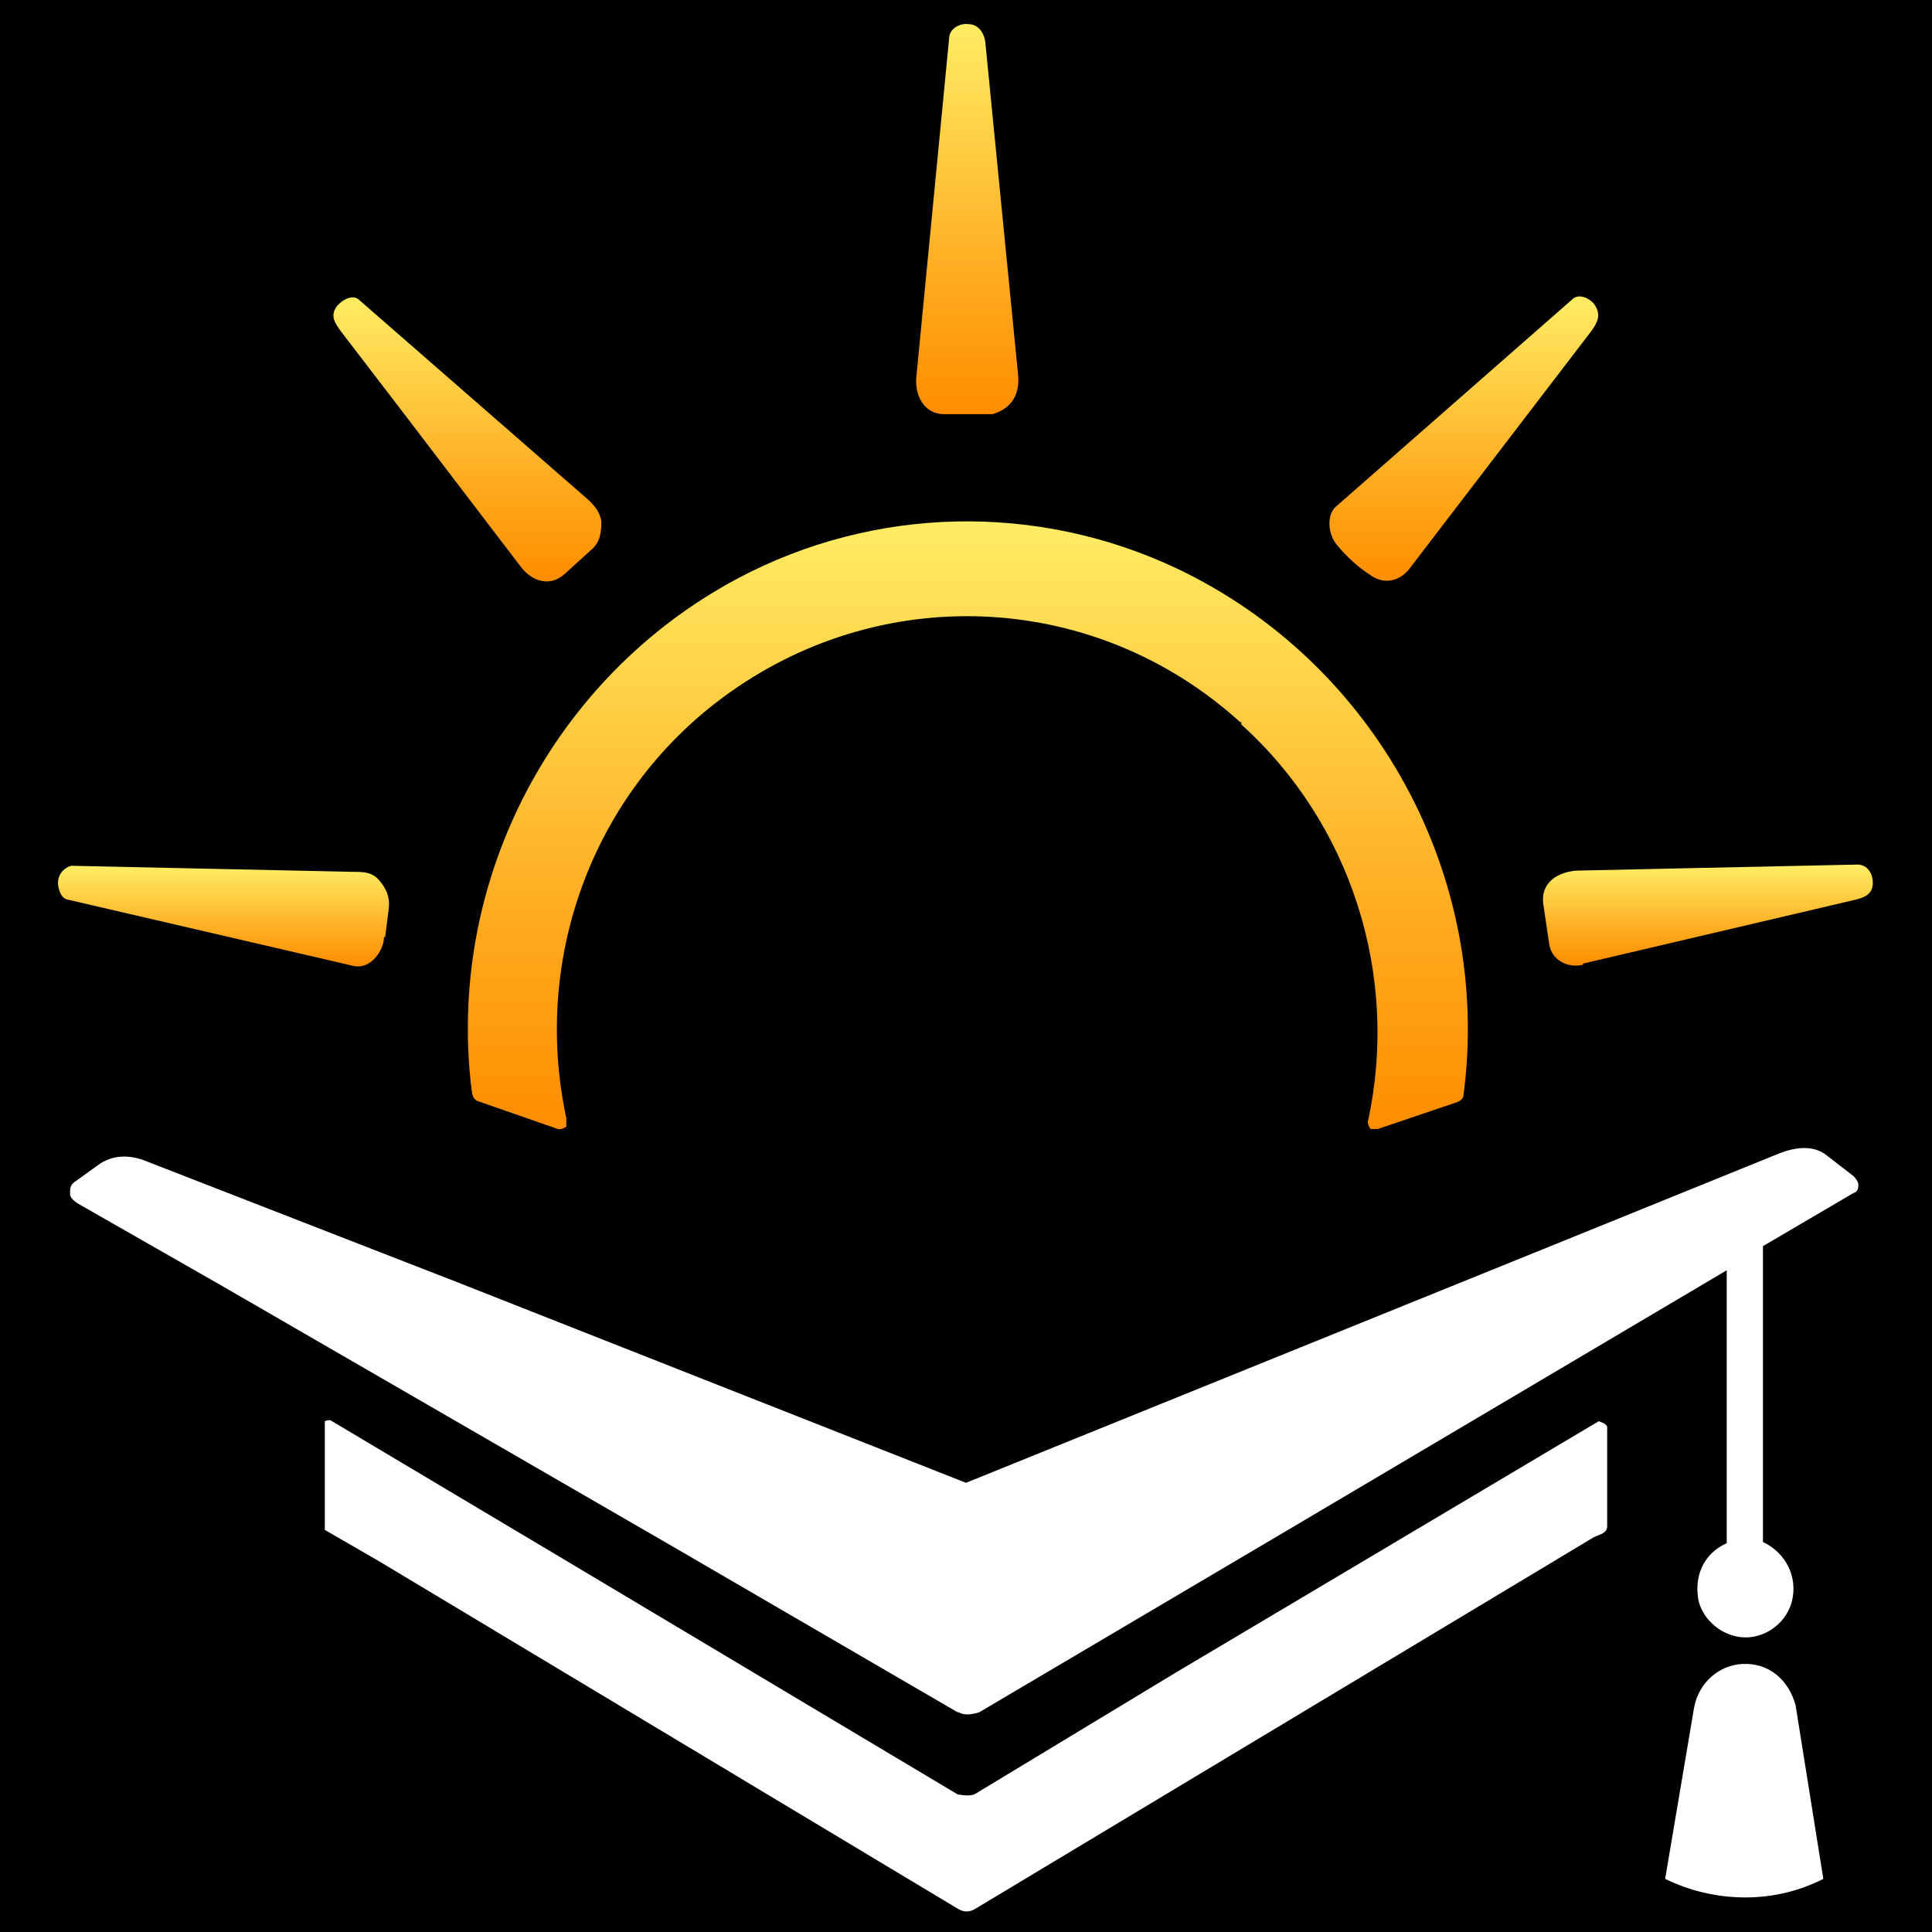
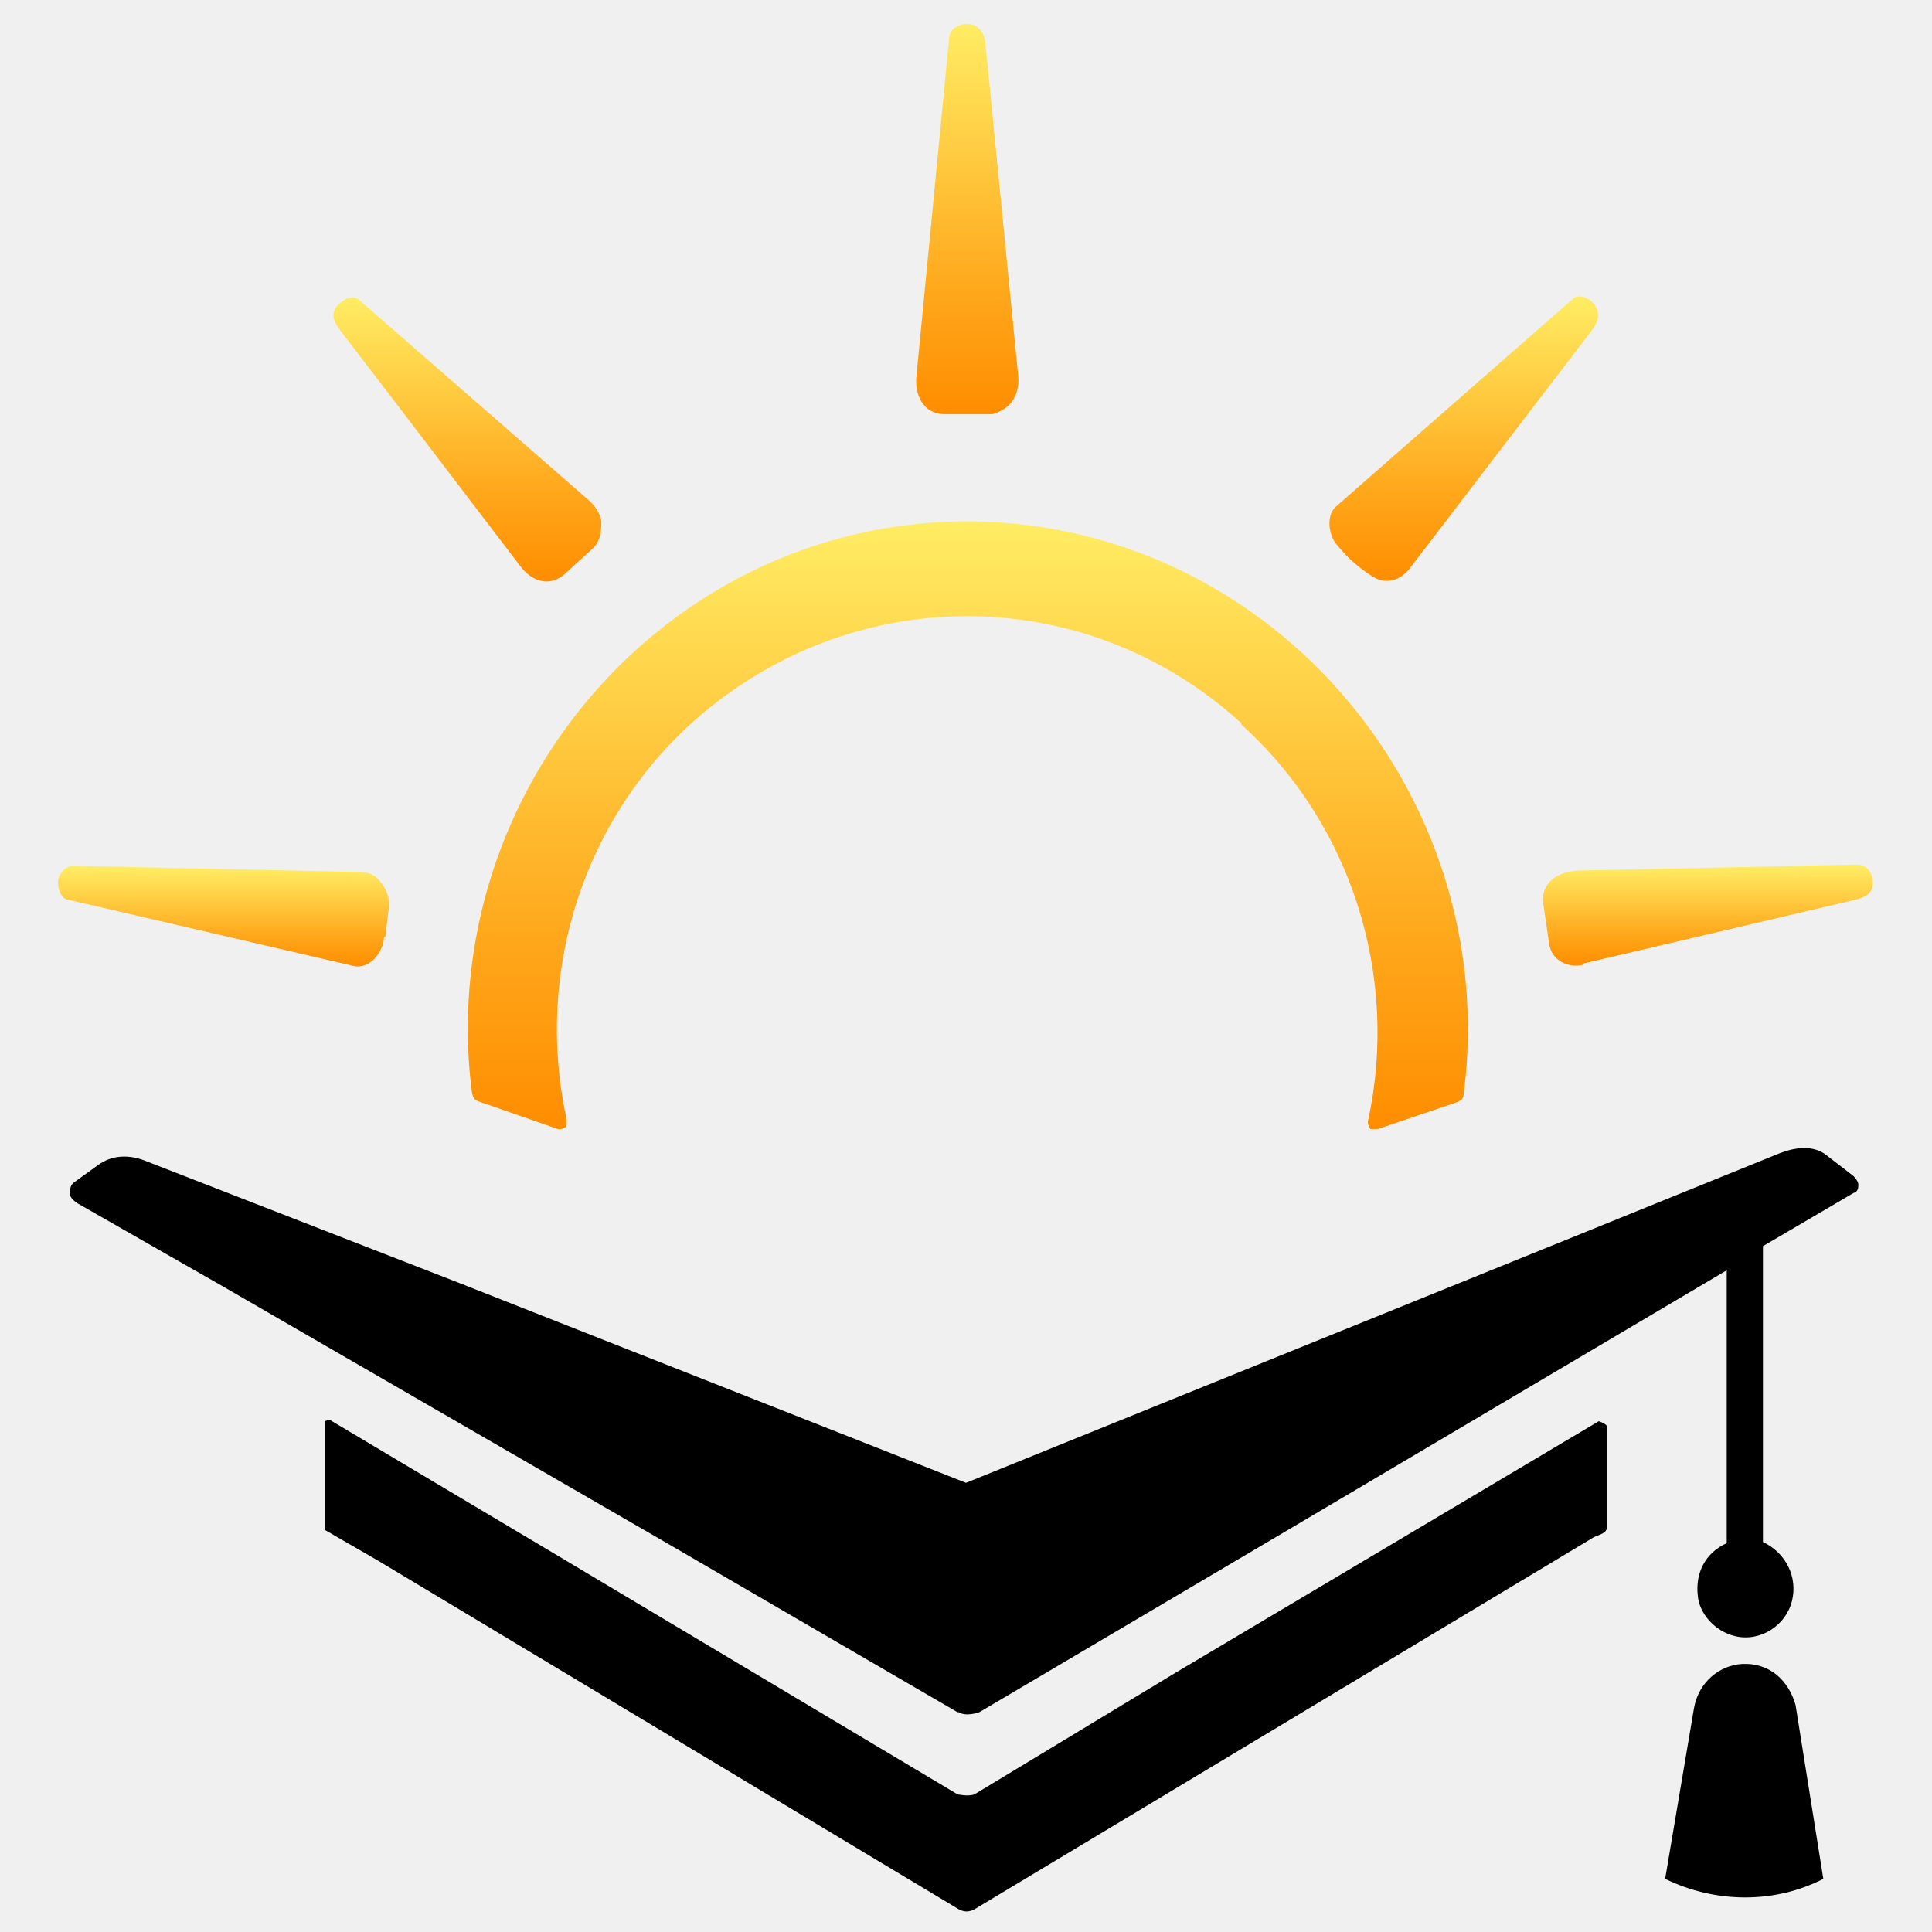
<svg xmlns="http://www.w3.org/2000/svg" id="Ebene_1" version="1.1" viewBox="0 0 16 16">
  <defs>
    <style>
      .st0 {
        fill: url(#Unbenannter_Verlauf);
      }

      .st1 {
        fill: url(#Unbenannter_Verlauf_2);
      }

      .st2 {
        fill: url(#Unbenannter_Verlauf_4);
      }

      .st3 {
        fill: url(#Unbenannter_Verlauf_3);
      }

      .st4 {
        fill: url(#Unbenannter_Verlauf_6);
      }

      .st5 {
        fill: url(#Unbenannter_Verlauf_5);
-       }
- 
-       .st6 {
-         fill: #fff;
      }
    </style>
    <linearGradient id="Unbenannter_Verlauf" data-name="Unbenannter Verlauf" x1="8.02" y1="13.69" x2="8.02" y2="8.65" gradientTransform="translate(0 18) scale(1 -1)" gradientUnits="userSpaceOnUse">
      <stop offset="0" stop-color="#ffed64" />
      <stop offset=".03" stop-color="#ffea61" />
      <stop offset=".69" stop-color="#ffa71b" />
      <stop offset="1" stop-color="#ff8d00" />
    </linearGradient>
    <linearGradient id="Unbenannter_Verlauf_2" data-name="Unbenannter Verlauf 2" x1="8.01" y1="17.81" x2="8.01" y2="14.57" gradientTransform="translate(0 18) scale(1 -1)" gradientUnits="userSpaceOnUse">
      <stop offset="0" stop-color="#ffed64" />
      <stop offset=".03" stop-color="#ffea61" />
      <stop offset=".69" stop-color="#ffa71b" />
      <stop offset="1" stop-color="#ff8d00" />
    </linearGradient>
    <linearGradient id="Unbenannter_Verlauf_3" data-name="Unbenannter Verlauf 3" x1="12.12" y1="15.55" x2="12.12" y2="13.19" gradientTransform="translate(0 18) scale(1 -1)" gradientUnits="userSpaceOnUse">
      <stop offset="0" stop-color="#ffed64" />
      <stop offset=".03" stop-color="#ffea61" />
      <stop offset=".69" stop-color="#ffa71b" />
      <stop offset="1" stop-color="#ff8d00" />
    </linearGradient>
    <linearGradient id="Unbenannter_Verlauf_4" data-name="Unbenannter Verlauf 4" x1="3.87" y1="15.55" x2="3.87" y2="13.19" gradientTransform="translate(0 18) scale(1 -1)" gradientUnits="userSpaceOnUse">
      <stop offset="0" stop-color="#ffed64" />
      <stop offset=".03" stop-color="#ffea61" />
      <stop offset=".69" stop-color="#ffa71b" />
      <stop offset="1" stop-color="#ff8d00" />
    </linearGradient>
    <linearGradient id="Unbenannter_Verlauf_5" data-name="Unbenannter Verlauf 5" x1="1.85" y1="10.82" x2="1.85" y2="9.99" gradientTransform="translate(0 18) scale(1 -1)" gradientUnits="userSpaceOnUse">
      <stop offset="0" stop-color="#ffed64" />
      <stop offset=".03" stop-color="#ffea61" />
      <stop offset=".69" stop-color="#ffa71b" />
      <stop offset="1" stop-color="#ff8d00" />
    </linearGradient>
    <linearGradient id="Unbenannter_Verlauf_6" data-name="Unbenannter Verlauf 6" x1="14.14" y1="10.83" x2="14.14" y2="10" gradientTransform="translate(0 18) scale(1 -1)" gradientUnits="userSpaceOnUse">
      <stop offset="0" stop-color="#ffed64" />
      <stop offset=".03" stop-color="#ffea61" />
      <stop offset=".69" stop-color="#ffa71b" />
      <stop offset="1" stop-color="#ff8d00" />
    </linearGradient>
  </defs>
-   <rect width="16" height="16" />
-   <path class="st6" d="M7.93,14.18l-2.32-1.35-3.77-2.18-1.19-.68s-.07-.04-.07-.08c0-.05,0-.08.05-.11l.18-.13c.12-.09.27-.09.41-.03l2.57,1,4.21,1.66,4.94-2,1.8-.73c.13-.05.28-.07.39.02l.22.17s.04.04.04.07c0,.02,0,.06-.04.07l-.75.44v2.45c.19.09.29.29.24.49s-.26.34-.47.29c-.17-.04-.3-.19-.31-.34-.02-.18.06-.35.24-.43v-2.26l-3.65,2.16-2.54,1.5s-.11.04-.17,0h0Z" />
+   <path d="M7.93,14.18l-2.32-1.35-3.77-2.18-1.19-.68s-.07-.04-.07-.08c0-.05,0-.08.05-.11l.18-.13c.12-.09.27-.09.41-.03l2.57,1,4.21,1.66,4.94-2,1.8-.73c.13-.05.28-.07.39.02l.22.17s.04.04.04.07c0,.02,0,.06-.04.07l-.75.44v2.45c.19.09.29.29.24.49s-.26.34-.47.29c-.17-.04-.3-.19-.31-.34-.02-.18.06-.35.24-.43v-2.26l-3.65,2.16-2.54,1.5s-.11.04-.17,0h0Z" />
  <path class="st0" d="M10.27,5.98c-1.18-1.07-2.92-1.17-4.22-.25-1.12.79-1.65,2.18-1.36,3.53v.07s-.04.03-.07.02l-.66-.23c-.06-.02-.05-.09-.06-.14-.19-1.71.69-3.38,2.21-4.19,1.13-.6,2.48-.63,3.64-.08,1.64.78,2.61,2.55,2.37,4.36,0,.03-.03.05-.06.06l-.65.22h-.06s-.03-.04-.02-.07c.26-1.2-.14-2.46-1.05-3.28v-.02Z" />
-   <path class="st6" d="M2.69,12.65v-.84s0-.04,0-.04.04-.02.06,0l1.88,1.12,3.3,1.97s.09.02.14,0l1.67-1.01,3.5-2.08s.07.02.07.05v.82c0,.06-.07.07-.11.09l-5.11,3.07c-.06.04-.11.04-.17,0l-4.78-2.87-.45-.26v-.02Z" />
-   <path class="st6" d="M15.1,15.56c-.41.21-.9.2-1.31,0l.24-1.42c.04-.21.21-.35.4-.36.22-.01.38.13.44.34,0,0,.23,1.44.23,1.44Z" />
+   <path d="M2.69,12.65v-.84s0-.04,0-.04.04-.02.06,0l1.88,1.12,3.3,1.97s.09.02.14,0l1.67-1.01,3.5-2.08s.07.02.07.05v.82c0,.06-.07.07-.11.09l-5.11,3.07c-.06.04-.11.04-.17,0l-4.78-2.87-.45-.26v-.02Z" />
+   <path d="M15.1,15.56c-.41.21-.9.2-1.31,0l.24-1.42c.04-.21.21-.35.4-.36.22-.01.38.13.44.34,0,0,.23,1.44.23,1.44Z" />
  <path class="st1" d="M8.22,3.43h-.4c-.17,0-.25-.16-.23-.32l.27-2.79c0-.09.1-.13.16-.12.08,0,.13.07.14.15l.27,2.74c.02.16-.04.29-.21.34Z" />
  <path class="st3" d="M11.36,4.77c-.11-.07-.21-.16-.29-.26-.07-.08-.09-.25,0-.32l1.95-1.71c.06-.06.16,0,.19.05.05.08.02.14-.03.21l-1.5,1.96c-.07.1-.2.15-.32.07Z" />
  <path class="st2" d="M4.68,4.75c-.13.12-.28.06-.37-.06l-1.03-1.35-.46-.6c-.05-.07-.08-.12-.04-.19.03-.05.13-.12.19-.07l1.88,1.64c.07.06.12.12.13.2,0,.09-.01.17-.08.23,0,0-.22.2-.22.2Z" />
  <path class="st5" d="M3.18,7.76c0,.11-.11.27-.25.24l-2.37-.55c-.06-.01-.08-.1-.08-.14,0-.06.04-.12.11-.14l2.32.05c.1,0,.17,0,.23.07s.09.14.08.23l-.03.24h0Z" />
  <path class="st4" d="M13.11,7.99c-.13.03-.26-.04-.28-.17l-.05-.34c-.02-.17.12-.26.28-.27l2.32-.05c.09,0,.13.08.13.15,0,.09-.06.12-.14.14l-2.26.53h0Z" />
</svg>
